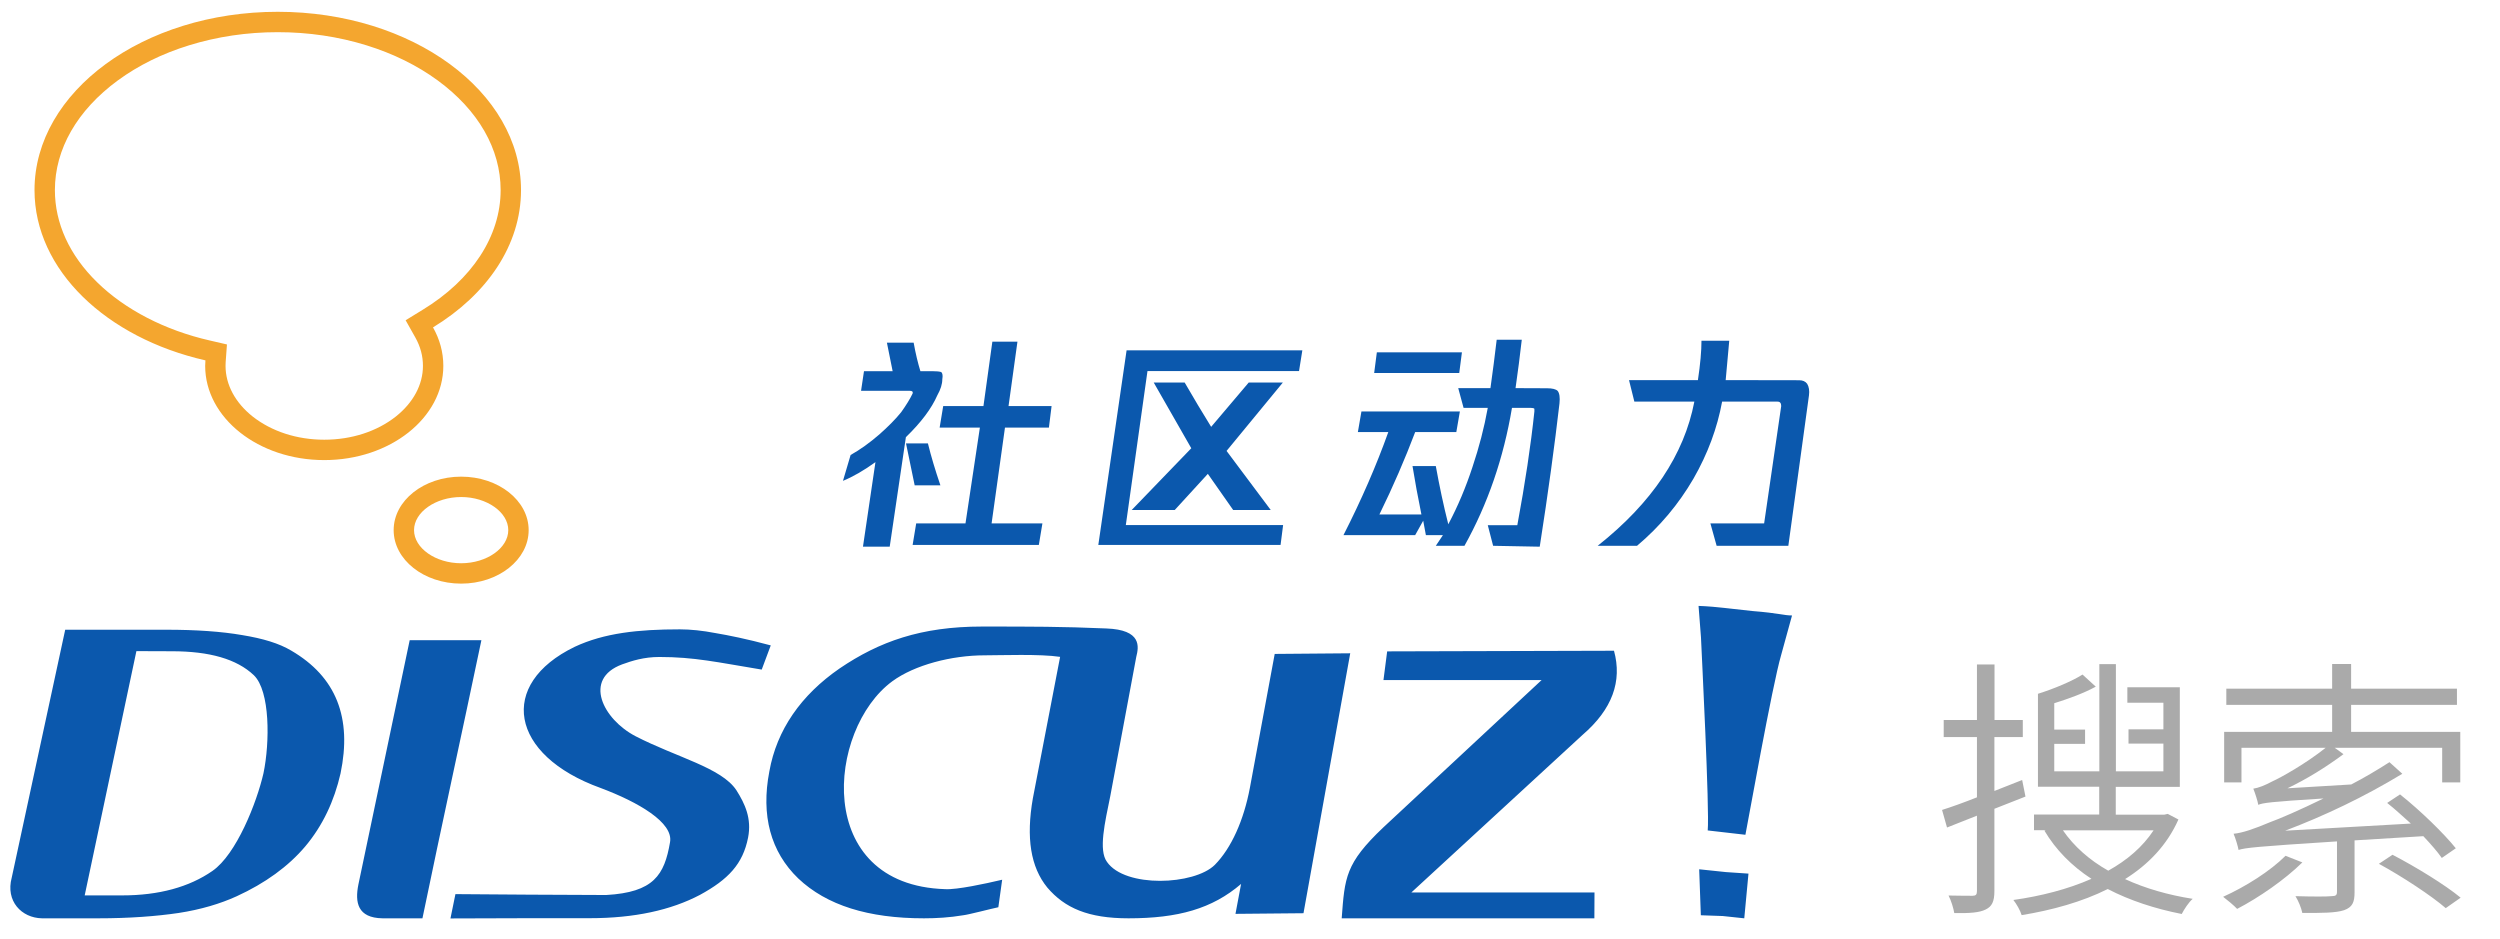
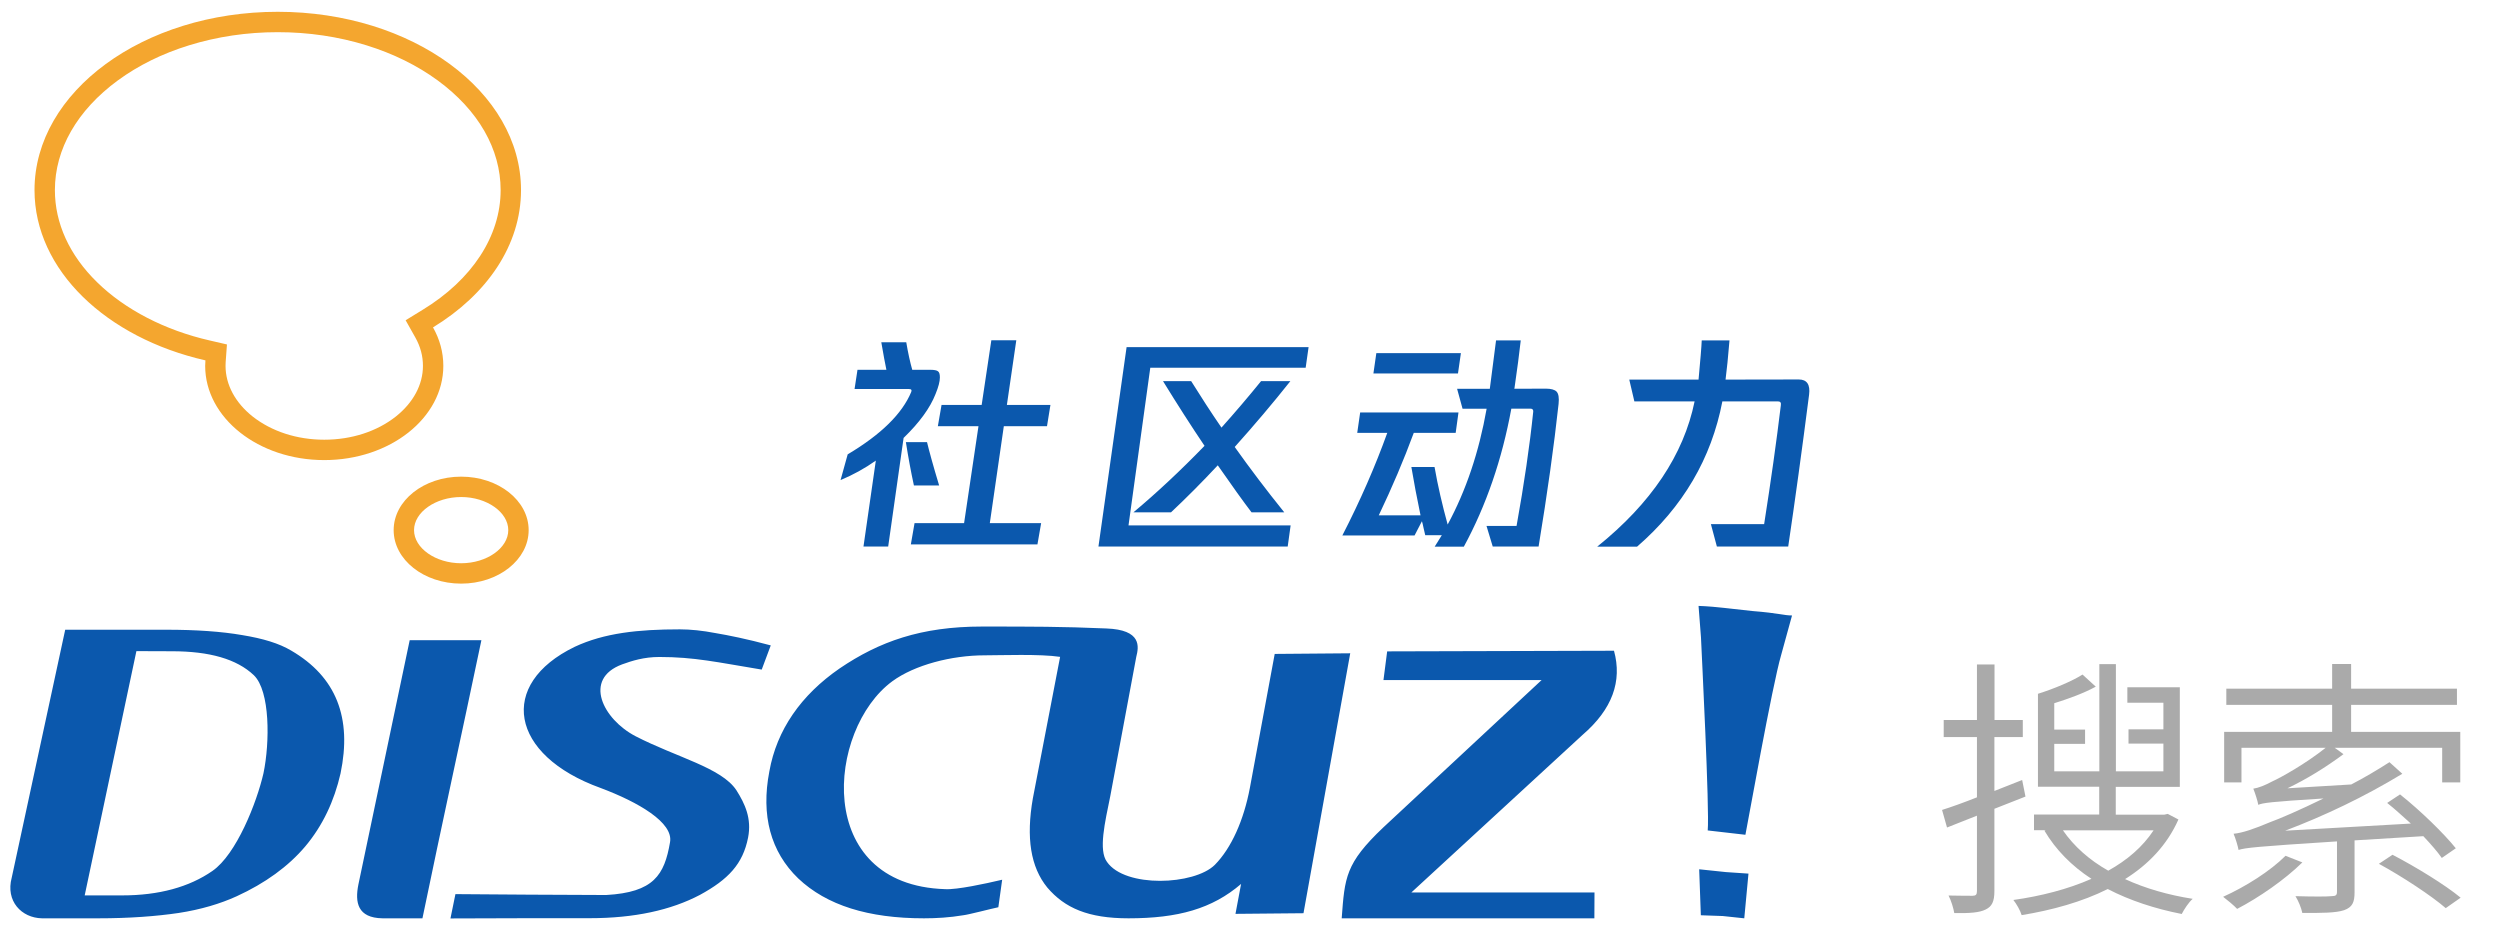
- <svg xmlns="http://www.w3.org/2000/svg" viewBox="0 0 1963 737" width="245px" height="92px">
-   <path d="M107.1 511.2L66.5 703H96c28.7 0 52.5-6.5 70.8-19.2 18.8-13 34.8-53.6 40.1-76.8 5-24.1 5.3-64.5-7.6-76.9-13.4-12.7-34.8-18.8-64.3-18.8l-27.9-.1zm-55.9-16.8h79.6c23.2 0 43.2 1.4 59.3 4.2 16.5 2.7 29 6.5 38.6 12.2 17.6 10.3 29.5 23.3 36 39.5 6.5 16.4 7.2 35.2 2.7 56.9-5 21.9-14.1 41.1-27.6 57.2-13.4 15.9-31.7 29.1-54 39.3-12.7 5.8-28 10.4-45.5 13.1-17.6 2.6-38.7 4.2-63.1 4.2H33c-16.2-.3-28.7-13.6-23.8-31.9l42-194.7zm270.5 8.2H378c-15.5 74.1-31 144.3-46.3 218.4h-31.3c-19.7-.3-21.8-12.5-19-26.5l40.3-191.9zM357.6 702c26.5.2 88.8.7 118.4.7 37.3-2.1 45.7-15.7 50.1-41.4 2.9-15.5-25.1-31.6-54.4-42.6-71.7-25.8-81-81.6-20.4-110.9 23.1-10.8 49.7-13.7 82.5-13.7 8.5 0 17.9 1 27.8 2.9 10.6 1.8 24.7 4.6 43.6 9.7l-7.1 19c-35.2-5.8-52.8-9.9-80.4-9.9-12.1 0-21.5 3-29.2 5.8-31 11.5-15 43.1 10.5 56.4 32.2 16.6 67.5 24.7 79.2 42.4 6.9 10.9 12.1 22.3 9.2 37.2-4.1 20.8-15.6 32.9-37.8 45-22.8 12-51.5 18.3-86.6 18.3-24.5 0-84.1 0-109.3.2l3.9-19.1zm534.6-186.3L871.8 625c-4.2 20.7-9.4 42.5-2.6 51.7 14.3 20.6 68.6 18.3 84.7 2.3 13-13.2 22.7-35 27.5-60.4l19.5-105.2 59.3-.5-36.7 204.1-53.4.5 4.4-23.5c-22.7 19.5-49.5 27-88.4 27-31.7 0-50-8.1-63.7-24.1-13.2-16.1-16.8-39.2-11.4-70.1l21.4-111.1c-15.8-2.4-46.5-1.2-59.3-1.2-25.8 0-54.9 7.5-72.5 20.4-51.2 37.7-62.4 159.9 41.5 163.2 9.2.6 32.9-4.6 42.6-6.9l2.2-.5-3 21.6c-5 1-23.6 5.9-27.6 6.3-10.7 1.8-21.1 2.4-30.8 2.4-43.7 0-76.4-10.2-98.7-31.3-21.7-20.9-29.4-49.5-22.7-84.1 5.8-32.5 24.8-59.9 55.3-80.9 31-21 63.8-32.8 111.6-32.8 39.5 0 62.5 0 97.6 1.5 28.1 1 25.6 14.4 23.6 22.3m197-4.3l178.1-.5c6.6 24-1.4 46-24.6 66l-134.5 123.8H1252l-.1 20.3h-198.4c2.4-32.2 2.9-43.1 32.6-71.3l124.4-115.8h-124.2l2.9-22.5zm263.5 207.8l-17.2-.6-1.3-36.1 21 2.2 17.7 1.2-3.3 35.1-16.9-1.8zm17.8-63.8l-29.6-3.4c1.5-16.1-4.7-137.9-5.3-151.7l-1.9-24.6c8.1.4 6.8 0 42.1 4 21.4 1.7 24.8 3.5 31.3 3.5l-8.5 30.9c-7.1 24.1-26.3 132.7-28.1 141.3M739.9 297.7c.5-2.8.2-4.6-.8-5.6-1.5-.5-3.7-.7-6.7-.7h-9.7c-2-6.5-3.8-14-5.3-22.4h-21l4.5 22.4h-22.5l-2.3 15.4h38.2c2 0 2.7.7 2.3 2.1-2 4.2-5 9.1-9 14.7-4.5 5.6-10.3 11.4-17.2 17.5-7.5 6.5-15 11.9-22.5 16.1l-6 20.3c8-3.3 16.5-8.2 25.5-14.7l-9.8 66.4h21l12.7-86c12-11.6 20.2-22.6 24.7-32.9 2.6-4.6 3.9-8.8 3.9-12.6zm-11.3 50.4h-17.2l6.8 32.9h20.2c-4-11.7-7.3-22.7-9.8-32.9zm97.1-29.3h-33.8l7-50.6h-19.7l-7 50.6h-31.6l-2.8 16.9h31.6l-11.3 75.2h-38.7l-2.8 16.9h99.1l2.8-16.9h-39.9l10.5-75.2h34.5l2.1-16.9zm36.7 109h143.1l2-15.6H884l17-120.9h119l2.6-16.3h-138l-22.2 152.8zm118.1-127.5L951 335.1c-6.9-11.2-13.9-22.8-20.8-34.8h-24.3l29.5 51.6-46.8 48.5h33.8l26-28.4 19.9 28.4h29.5L963.1 354l44.2-53.7h-26.8zm209.5 4.4c1.9-13.1 3.5-25.8 4.9-38h-19.7c-1.4 12.2-3.1 24.9-4.9 38H1145l4.2 15.5h19c-2.8 15.5-6.8 30.9-12 46.4-5.2 15.9-11.5 30.9-19 45-3.8-15-7-30.2-9.8-45.7h-18.3c1.9 11.7 4.2 24.4 7 38h-33c10.8-22 20.1-43.6 28.1-64.7h32.3l2.8-16.2H1069l-2.8 16.2h23.9c-9.4 26.3-21.1 53.2-35.2 80.9h56.3l6.3-11.3 2.1 11.3h13.4l-5.6 8.4h22.5c18.3-32.8 30.7-68.9 37.3-108.3h14.8c1.4 0 2.3.2 2.8.7v2.1c-2.8 26.7-7.3 56.5-13.4 89.3h-23.2l4.2 16.2 36.6.7c6.6-42.2 11.7-79.7 15.5-112.5.5-4.7 0-8-1.4-9.8-1.4-1.4-4.2-2.1-8.4-2.1l-24.7-.1zm-108.9-28.1l-2.1 16.2h66.8l2.1-16.2h-66.8zm273.9 21.8l2.8-30.9H1336c0 8-.9 18.3-2.8 30.9h-54.1l4.2 16.9h47.1c-8 41.7-33.3 79.5-75.9 113.2h30.9c17.8-15 32.6-32.6 44.3-52.7 11.3-19.7 18.7-39.8 22.5-60.5h43.6c1.9 0 2.8 1.2 2.8 3.5l-13.4 92.1H1343l4.9 17.6h56.3l16.2-118.1c.5-3.7 0-6.8-1.4-9.1-1.4-1.9-3.5-2.8-6.3-2.8l-57.7-.1z" fill="#0b58ad" />
+ <svg xmlns="http://www.w3.org/2000/svg" viewBox="0 0 1963 737" width="245" height="92">
+   <path d="M107.1 511.2L66.5 703H96c28.7 0 52.5-6.5 70.8-19.2 18.8-13 34.8-53.6 40.1-76.8 5-24.1 5.3-64.5-7.6-76.9-13.4-12.7-34.8-18.8-64.3-18.8l-27.9-.1zm-55.9-16.8h79.6c23.2 0 43.2 1.4 59.3 4.2 16.5 2.7 29 6.5 38.6 12.2 17.6 10.3 29.5 23.3 36 39.5 6.5 16.4 7.2 35.2 2.7 56.9-5 21.9-14.1 41.1-27.6 57.2-13.4 15.9-31.7 29.1-54 39.3-12.7 5.8-28 10.4-45.5 13.1-17.6 2.6-38.7 4.2-63.1 4.2H33c-16.2-.3-28.7-13.6-23.8-31.9l42-194.7zm270.5 8.2H378c-15.5 74.1-31 144.3-46.3 218.4h-31.3c-19.7-.3-21.8-12.5-19-26.5l40.3-191.9zM357.6 702c26.5.2 88.8.7 118.4.7 37.3-2.1 45.7-15.7 50.1-41.4 2.9-15.5-25.1-31.6-54.4-42.6-71.7-25.8-81-81.6-20.4-110.9 23.1-10.8 49.7-13.7 82.5-13.7 8.5 0 17.9 1 27.8 2.9 10.6 1.8 24.7 4.6 43.6 9.7l-7.1 19c-35.2-5.8-52.8-9.9-80.4-9.9-12.1 0-21.5 3-29.2 5.8-31 11.5-15 43.1 10.5 56.4 32.2 16.6 67.5 24.7 79.2 42.4 6.9 10.9 12.1 22.3 9.2 37.2-4.1 20.8-15.6 32.9-37.8 45-22.8 12-51.5 18.3-86.6 18.3-24.5 0-84.1 0-109.3.2l3.9-19.1zm534.6-186.3L871.8 625c-4.2 20.7-9.4 42.5-2.6 51.7 14.3 20.6 68.6 18.3 84.7 2.3 13-13.2 22.7-35 27.5-60.4l19.5-105.2 59.3-.5-36.7 204.1-53.4.5 4.4-23.5c-22.7 19.5-49.5 27-88.4 27-31.7 0-50-8.1-63.7-24.1-13.2-16.1-16.8-39.2-11.4-70.1l21.4-111.1c-15.8-2.4-46.5-1.2-59.3-1.2-25.8 0-54.9 7.5-72.5 20.4-51.2 37.7-62.4 159.9 41.5 163.2 9.2.6 32.9-4.6 42.6-6.9l2.2-.5-3 21.6c-5 1-23.6 5.9-27.6 6.3-10.7 1.8-21.1 2.4-30.8 2.4-43.7 0-76.4-10.2-98.7-31.3-21.7-20.9-29.4-49.5-22.7-84.1 5.8-32.5 24.8-59.9 55.3-80.9 31-21 63.8-32.8 111.6-32.8 39.5 0 62.5 0 97.6 1.5 28.1 1 25.6 14.4 23.6 22.3m197-4.3l178.1-.5c6.6 24-1.4 46-24.6 66l-134.5 123.8H1252l-.1 20.3h-198.4c2.4-32.2 2.9-43.1 32.6-71.3l124.4-115.8h-124.2l2.9-22.5zm263.5 207.8l-17.2-.6-1.3-36.1 21 2.2 17.7 1.2-3.3 35.1-16.9-1.8zm17.8-63.8l-29.6-3.4c1.5-16.1-4.7-137.9-5.3-151.7l-1.9-24.6c8.1.4 6.8 0 42.1 4 21.4 1.7 24.8 3.5 31.3 3.5l-8.5 30.9c-7.1 24.1-26.3 132.7-28.1 141.3m-661-311.6l-12.1 85.3H678l9.7-67.5c-8.6 6.1-17.9 11.2-27.7 15.3l5.6-20.2c26.2-15.6 42.8-31.9 49.9-49 .6-1.6 0-2.3-1.8-2.3H671l2.3-15.1H696c-1-4.6-2.3-11.8-4-21.6h19.6c1.4 8.4 3 15.6 4.7 21.6h14.2c3 0 5 .4 5.9 1.1 1.1.7 1.6 2.3 1.6 4.9 0 3.1-1.1 7.4-3.4 13-4.3 11-12.7 22.5-25.1 34.5zm8.1 37.3c-2.3-10.6-4.4-21.9-6.3-34h16.6c1.6 6.7 4.7 18.1 9.5 34h-19.8zm70.6-46.5l-11 76.1h40.3l-2.9 16.7h-99.4l2.9-16.7H757l11.3-76.1h-31.9l2.9-16.7h31.5l7.6-50.8H798l-7.4 50.8h34.2l-2.7 16.7h-33.9zm237-45.9h-122l-17.1 123.8h127.3l-2.3 16.6H862.5l22.1-156.6h142.9l-2.3 16.2zm-12 10.5c-13.7 17.3-28.3 34.5-43.7 51.7 11.8 16.6 24.7 33.7 38.9 51.3h-25.7c-6.5-8.5-15.3-20.8-26.5-36.9-12.7 13.6-25 25.9-36.7 36.9H890c18.4-15.4 37-32.8 55.8-52.2-10.6-15.7-21.4-32.6-32.6-50.8h22.1c7.6 12.2 15.5 24.4 23.8 36.5 10.9-12.2 21.3-24.4 31.1-36.5h23zm200.5 5.9c4.2 0 7 .8 8.5 2.3 1.6 1.7 2.1 4.9 1.6 9.7-3.6 32.9-8.8 70.2-15.7 112h-36l-4.9-16.2h23.6c5.9-32.8 10.3-62.7 13.1-89.8.1-1.6-.7-2.3-2.3-2.3h-14.9c-7.3 39.8-19.7 76-37.3 108.4h-22.9l5.6-9h-13l-1.3-5.6c-.5-2.4-.9-4.2-1.3-5.4l-5.8 11.2H1054c14.2-27.6 25.9-54.5 35.3-80.6h-23.6l2.3-16h77.2l-2.2 16h-32.9c-7.8 21.2-17 42.8-27.5 64.8h32.8c-2.9-13.9-5.3-26.6-7.2-38h18.2c2.6 14.9 6.1 29.9 10.3 45.2 14.4-26.6 24.6-56.9 30.6-90.9h-18.9l-4.3-15.7h25.7c1.1-8 2.7-20.7 4.9-38h19.4c-1.1 10.1-2.8 22.7-5 38l24.6-.1zm-68.9-11.9h-66.4l2.3-16h66.4l-2.3 16zm267.6 4.7c6.4 0 9.1 4 8.1 11.9-5.6 43.7-11.1 83.5-16.4 119.3h-56l-4.7-17.6h41.8c5.3-33.8 9.7-64.9 13.1-93.2.4-2.2-.4-3.2-2.3-3.2h-43.6c-8.6 44.9-31 82.9-67 114.1h-31.3c42.4-34.1 67.9-72.1 76.5-114.1h-47.3l-4-17.1h54.4c1.4-15.2 2.3-25.5 2.5-30.8h21.8c-1.1 13.1-2.1 23.3-3.1 30.8l57.5-.1z" fill="#0b58ad" />
  <path d="M218.1 25.2c24.2 0 47.6 3.5 69.6 10.3 21 6.5 39.9 15.8 56 27.6 31.9 23.4 49.4 53.9 49.4 86.1 0 36.1-22.4 70.4-61.4 94.1l-13.2 8.1 7.6 13.5c4 7.1 6 14.6 6 22.3 0 14.8-7.6 28.9-21.3 39.8-14.8 11.7-34.8 18.2-56.2 18.2s-41.3-6.5-56.2-18.2c-13.7-10.9-21.3-25-21.3-39.8 0-1 0-2.1.1-3.1l1-13.7-13.4-3.1c-35.2-8-66.7-24.3-88.6-45.8-21.7-21.2-33.1-46.3-33.1-72.3 0-32.2 17.5-62.7 49.4-86.1 16.1-11.8 34.9-21.1 56-27.6 22-6.8 45.4-10.3 69.6-10.3m0-16c-105.5 0-191 62.7-191 140 0 62.8 56.4 116 134.2 133.7-.1 1.4-.2 2.9-.2 4.3 0 40.9 41.9 74 93.5 74s93.5-33.1 93.5-74c0-10.8-2.9-21-8.1-30.2 42.2-25.7 69.1-64.4 69.1-107.8 0-77.3-85.5-140-191-140zm144 381c20.1 0 37 11.9 37 26s-16.9 26-37 26-37-11.9-37-26 16.9-26 37-26m0-16c-29.3 0-53 18.8-53 42s23.7 42 53 42 53-18.8 53-42-23.7-42-53-42z" fill="#f4a62f" />
  <path d="M1566 635v64.6c0 8.2-1.9 12.1-6.9 14.5-4.8 2.4-12.3 3-24.6 2.8-.6-3.7-2.4-9.7-4.5-13.8 8.9.2 16.4.2 18.8.2 2.6 0 3.5-.9 3.5-3.7v-59.2l-23.5 9.3-3.9-13.8c7.6-2.4 17.1-5.8 27.4-9.9v-47.3h-26.1v-13.4h26.1v-43.6h13.8v43.6h22.2v13.4H1566V621l21.8-8.6 2.6 13-24.4 9.6zm144.5 8.4c-8.9 20.1-23.7 35.4-41.9 46.8 15.8 7.3 33.9 12.5 53.1 15.5-3.2 2.8-6.7 8.2-8.6 11.9-20.9-4.1-40.8-10.6-58.1-19.6-20.1 10.1-43.8 16.6-67.6 20.5-1.1-3.7-4.1-8.9-6.5-11.9 21.4-3 42.7-8.4 61.3-16.6-15.5-10.1-28.1-22.9-36.9-37.8l1.1-.4h-9.3v-12.3h51.2v-21.8h-48.1v-73c12.5-3.9 26.8-9.9 35-15.1l10.4 9.5c-9.5 5.2-21.4 9.5-32.6 13v20.7h24.2V584H1613v21.6h35.4v-84.2h13v84.2h37.3v-21.8h-27.4v-11.2h27.4v-20.9h-28.3v-12.1h41.2v78.2h-50.3v21.8h38.2l2.6-.6 8.4 4.4zm-90.7 8.5c8.6 12.5 20.7 23.3 35.6 31.7 14.7-8.2 27-18.6 35.6-31.7h-71.2zm188 25.2c-13.8 13.6-34.1 27.6-51.2 36.5-2.4-2.6-7.8-7.1-11-9.5 17.7-8 36.9-20.1 49-32.2l13.2 5.2zm41-17.3v40.8c0 7.8-1.7 11.7-8.2 14-6.5 2.2-17.1 2.2-32.8 2.2-.9-4.1-3-9.3-5.4-13.2 13.8.4 24.8.4 28.3 0 3.5 0 4.3-.9 4.3-3.5v-39.5c-63.9 4.1-71.7 5-77.3 6.7-.4-2.6-2.4-9.3-3.9-12.7 6.9-.6 16.4-3.9 28.7-9.1 7.3-2.6 23.3-9.5 41.9-18.6-42.1 2.6-47.7 3.5-51.2 5-.4-2.8-2.6-9.5-3.9-12.7 4.1-.6 9.1-2.6 15.1-5.8 6.3-2.8 26.1-13.8 41.7-26.3H1760v27.2h-13.6v-39.7h84.8v-21.2h-83.1v-12.7h83.1v-19.4h14.9v19.4h83.1v12.7h-83.1v21.2h85.7v39.7h-14.2v-27.2h-84.4l6.9 5c-14 10.4-28.9 19.6-44 26.8l50.1-3c10.4-5.4 20.5-11.4 30-17.5l10.1 9.1c-29.8 18.1-61.1 33-92 44.7l98.7-5.6c-6.3-5.6-12.5-11.4-18.6-16.2l10.1-6.7c15.8 12.5 34.5 30.7 43.8 42.3l-11 7.6c-3.5-5-8.4-10.6-14.5-17.1l-54 3.3zm29.8 11.3c17.9 9.3 41.2 23.5 53.5 33.7l-11.7 8.2c-11.2-9.7-34.1-24.8-52.5-34.8l10.7-7.1z" fill="#aaa" />
</svg>
